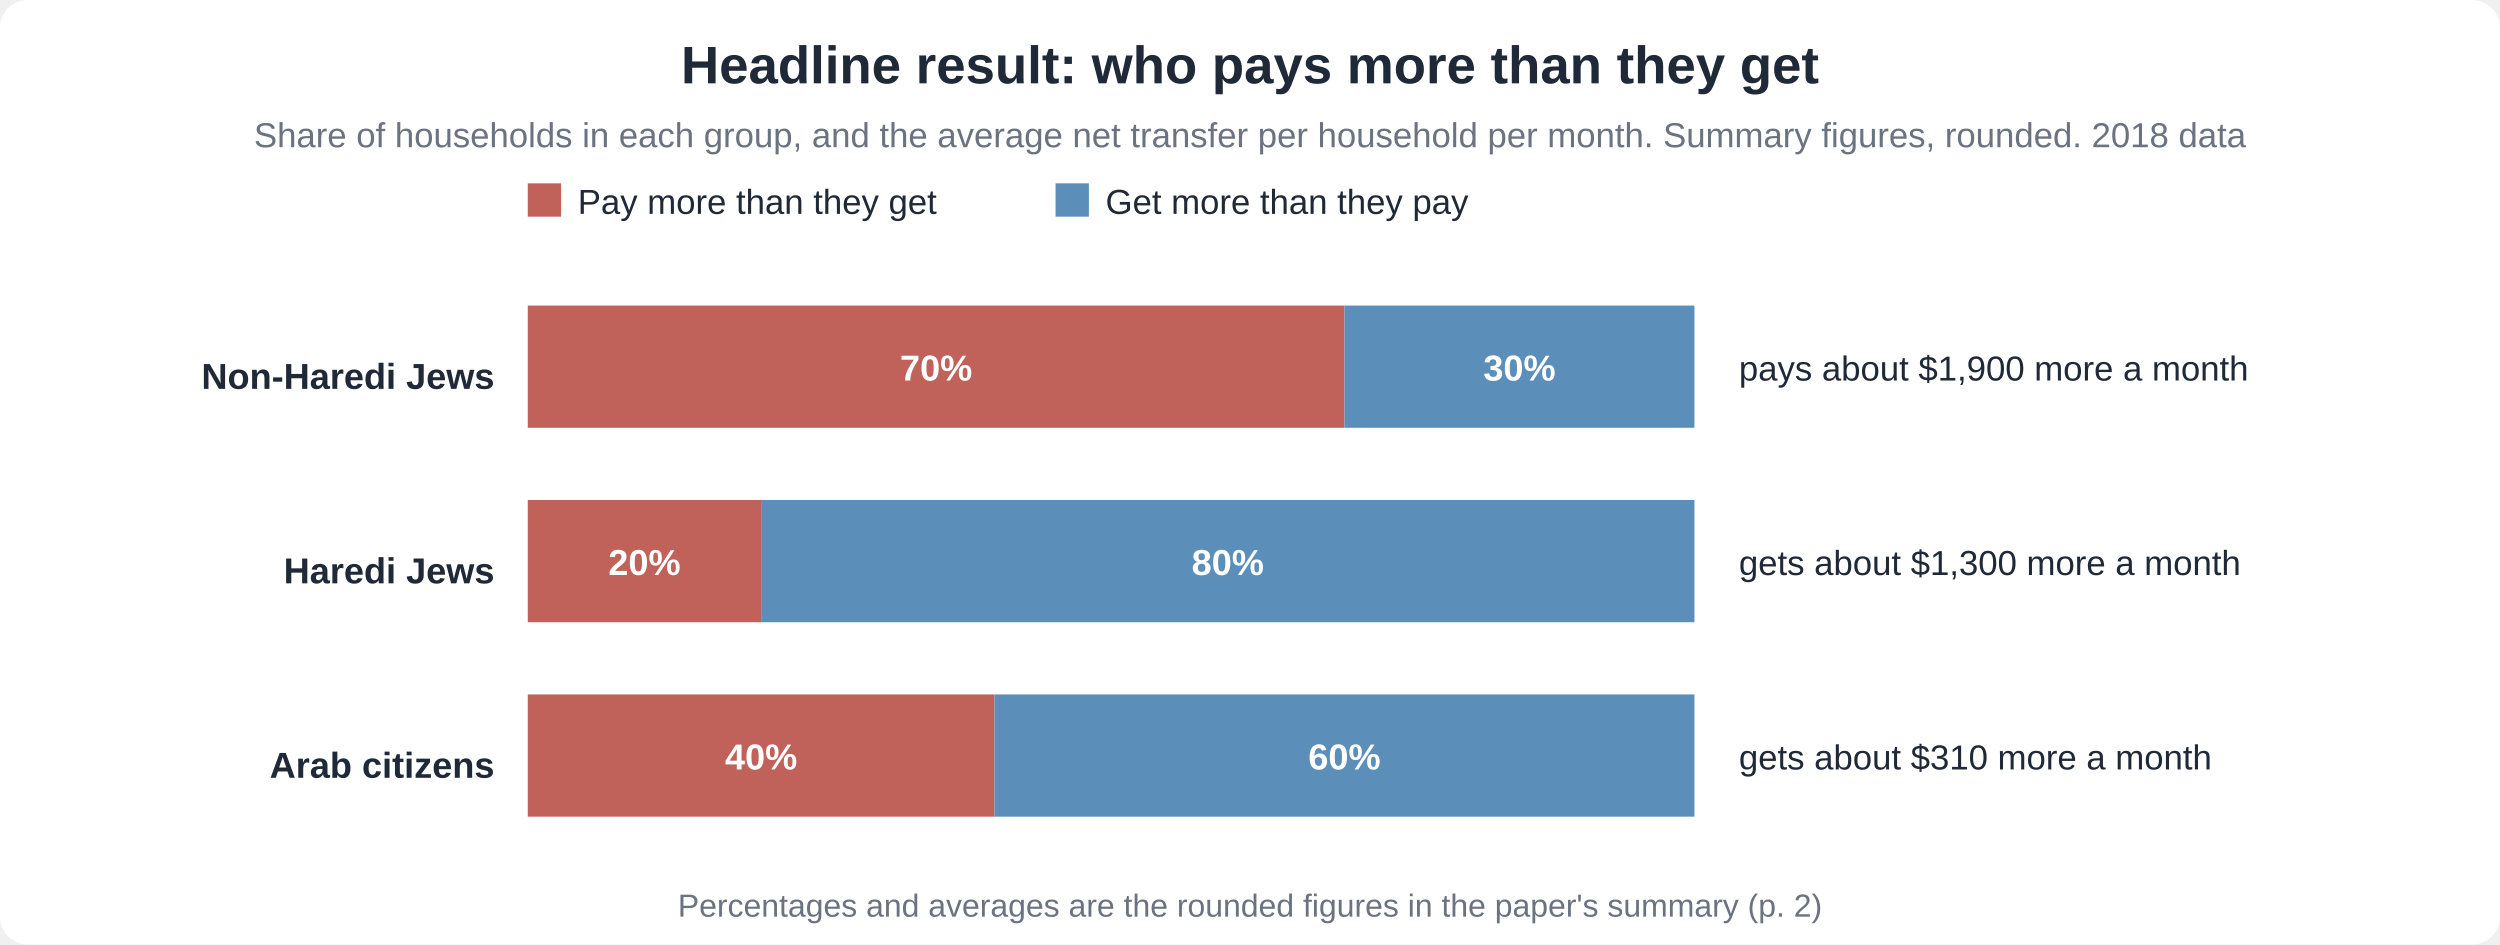
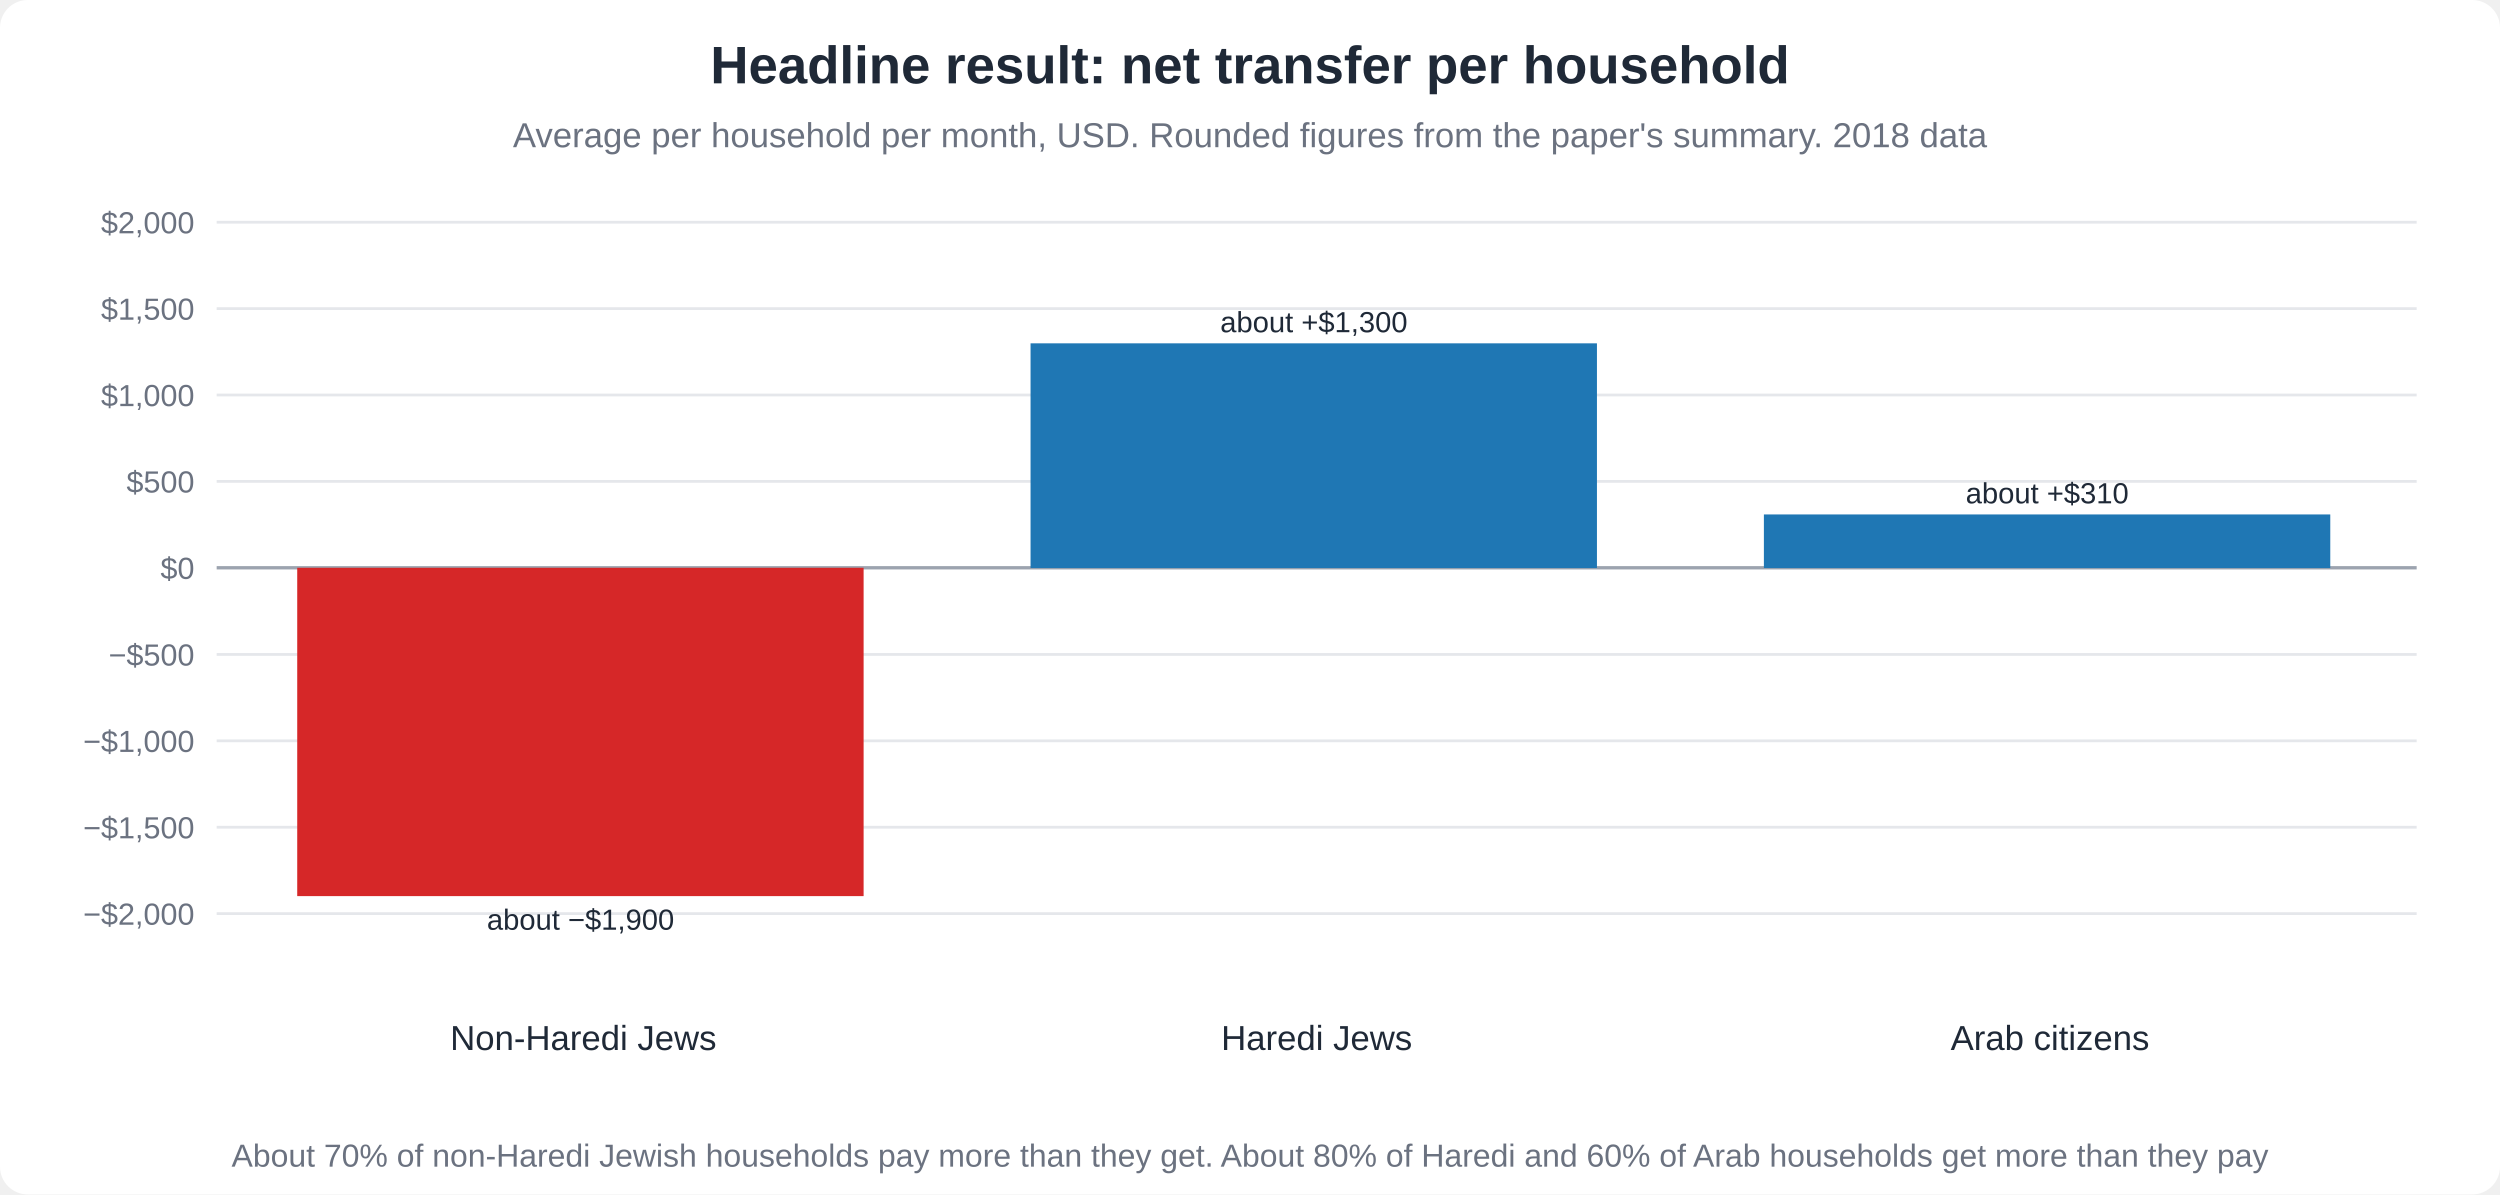
- <svg xmlns="http://www.w3.org/2000/svg" viewBox="0 0 900 340" width="900" height="340" font-family="Arial, Helvetica, sans-serif" role="img" aria-label="Headline result: who pays more than they get">
-   <rect width="900" height="340" rx="10" fill="#ffffff" />
-   <text x="450.0" y="30.0" font-size="19" fill="#1f2937" text-anchor="middle" font-weight="bold">Headline result: who pays more than they get</text>
-   <text x="450.0" y="53.0" font-size="12.5" fill="#6b7280" text-anchor="middle">Share of households in each group, and the average net transfer per household per month. Summary figures, rounded. 2018 data</text>
-   <rect x="190.0" y="66.0" width="12.0" height="12.0" fill="#c0615a" />
-   <text x="208.0" y="77.0" font-size="12.5" fill="#1f2937" text-anchor="start">Pay more than they get</text>
-   <rect x="380.0" y="66.0" width="12.0" height="12.0" fill="#5b8fb9" />
-   <text x="398.0" y="77.0" font-size="12.5" fill="#1f2937" text-anchor="start">Get more than they pay</text>
-   <text x="178.0" y="140.0" font-size="13" fill="#1f2937" text-anchor="end" font-weight="bold">Non-Haredi Jews</text>
-   <rect x="190.0" y="110.0" width="294.0" height="44.0" fill="#c0615a" />
-   <rect x="484.0" y="110.0" width="126.0" height="44.0" fill="#5b8fb9" />
-   <text x="337.0" y="137.0" font-size="13" fill="#ffffff" text-anchor="middle" font-weight="bold">70%</text>
-   <text x="547.0" y="137.0" font-size="13" fill="#ffffff" text-anchor="middle" font-weight="bold">30%</text>
-   <text x="626.0" y="137.0" font-size="12.5" fill="#1f2937" text-anchor="start">pays about $1,900 more a month</text>
-   <text x="178.0" y="210.0" font-size="13" fill="#1f2937" text-anchor="end" font-weight="bold">Haredi Jews</text>
-   <rect x="190.0" y="180.0" width="84.0" height="44.0" fill="#c0615a" />
-   <rect x="274.0" y="180.0" width="336.0" height="44.0" fill="#5b8fb9" />
-   <text x="232.0" y="207.0" font-size="13" fill="#ffffff" text-anchor="middle" font-weight="bold">20%</text>
-   <text x="442.0" y="207.0" font-size="13" fill="#ffffff" text-anchor="middle" font-weight="bold">80%</text>
-   <text x="626.0" y="207.0" font-size="12.5" fill="#1f2937" text-anchor="start">gets about $1,300 more a month</text>
-   <text x="178.0" y="280.0" font-size="13" fill="#1f2937" text-anchor="end" font-weight="bold">Arab citizens</text>
-   <rect x="190.0" y="250.0" width="168.0" height="44.0" fill="#c0615a" />
-   <rect x="358.0" y="250.0" width="252.0" height="44.0" fill="#5b8fb9" />
-   <text x="274.0" y="277.0" font-size="13" fill="#ffffff" text-anchor="middle" font-weight="bold">40%</text>
-   <text x="484.0" y="277.0" font-size="13" fill="#ffffff" text-anchor="middle" font-weight="bold">60%</text>
-   <text x="626.0" y="277.0" font-size="12.5" fill="#1f2937" text-anchor="start">gets about $310 more a month</text>
-   <text x="450.0" y="330.0" font-size="11.5" fill="#6b7280" text-anchor="middle">Percentages and averages are the rounded figures in the paper's summary (p. 2)</text>
+ <svg xmlns="http://www.w3.org/2000/svg" viewBox="0 0 900 430" width="900" height="430" font-family="Arial, Helvetica, sans-serif" role="img" aria-label="Headline result: net transfer per household">
+   <rect width="900" height="430" rx="10" fill="#ffffff" />
+   <text x="450.0" y="30.0" font-size="19" fill="#1f2937" text-anchor="middle" font-weight="bold">Headline result: net transfer per household</text>
+   <text x="450.0" y="53.0" font-size="12.5" fill="#6b7280" text-anchor="middle">Average per household per month, USD. Rounded figures from the paper's summary. 2018 data</text>
+   <line x1="78.0" y1="328.9" x2="870.0" y2="328.9" stroke="#e5e7eb" stroke-width="1" />
+   <text x="70.0" y="332.9" font-size="11" fill="#6b7280" text-anchor="end">−$2,000</text>
+   <line x1="78.0" y1="297.8" x2="870.0" y2="297.8" stroke="#e5e7eb" stroke-width="1" />
+   <text x="70.0" y="301.8" font-size="11" fill="#6b7280" text-anchor="end">−$1,500</text>
+   <line x1="78.0" y1="266.7" x2="870.0" y2="266.7" stroke="#e5e7eb" stroke-width="1" />
+   <text x="70.0" y="270.7" font-size="11" fill="#6b7280" text-anchor="end">−$1,000</text>
+   <line x1="78.0" y1="235.6" x2="870.0" y2="235.6" stroke="#e5e7eb" stroke-width="1" />
+   <text x="70.0" y="239.6" font-size="11" fill="#6b7280" text-anchor="end">−$500</text>
+   <line x1="78.0" y1="204.4" x2="870.0" y2="204.4" stroke="#9ca3af" stroke-width="1.2" />
+   <text x="70.0" y="208.4" font-size="11" fill="#6b7280" text-anchor="end">$0</text>
+   <line x1="78.0" y1="173.3" x2="870.0" y2="173.3" stroke="#e5e7eb" stroke-width="1" />
+   <text x="70.0" y="177.3" font-size="11" fill="#6b7280" text-anchor="end">$500</text>
+   <line x1="78.0" y1="142.2" x2="870.0" y2="142.2" stroke="#e5e7eb" stroke-width="1" />
+   <text x="70.0" y="146.2" font-size="11" fill="#6b7280" text-anchor="end">$1,000</text>
+   <line x1="78.0" y1="111.1" x2="870.0" y2="111.1" stroke="#e5e7eb" stroke-width="1" />
+   <text x="70.0" y="115.1" font-size="11" fill="#6b7280" text-anchor="end">$1,500</text>
+   <line x1="78.0" y1="80.0" x2="870.0" y2="80.0" stroke="#e5e7eb" stroke-width="1" />
+   <text x="70.0" y="84.0" font-size="11" fill="#6b7280" text-anchor="end">$2,000</text>
+   <rect x="107.0" y="204.4" width="203.9" height="118.2" fill="#d62728" />
+   <text x="209.0" y="334.7" font-size="10.5" fill="#1f2937" text-anchor="middle">about −$1,900</text>
+   <text x="210.0" y="378.0" font-size="12.5" fill="#1f2937" text-anchor="middle">Non-Haredi Jews</text>
+   <rect x="371.0" y="123.6" width="203.9" height="80.9" fill="#1f77b4" />
+   <text x="473.0" y="119.6" font-size="10.5" fill="#1f2937" text-anchor="middle">about +$1,300</text>
+   <text x="474.0" y="378.0" font-size="12.5" fill="#1f2937" text-anchor="middle">Haredi Jews</text>
+   <rect x="635.0" y="185.2" width="203.9" height="19.3" fill="#1f77b4" />
+   <text x="737.0" y="181.2" font-size="10.5" fill="#1f2937" text-anchor="middle">about +$310</text>
+   <text x="738.0" y="378.0" font-size="12.5" fill="#1f2937" text-anchor="middle">Arab citizens</text>
+   <text x="450.0" y="420.0" font-size="11.5" fill="#6b7280" text-anchor="middle">About 70% of non-Haredi Jewish households pay more than they get. About 80% of Haredi and 60% of Arab households get more than they pay</text>
</svg>
